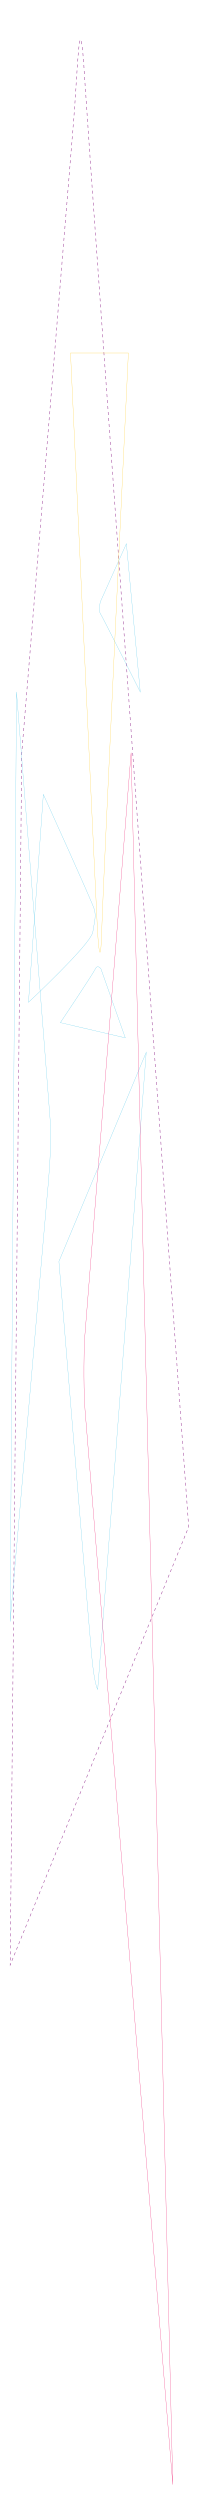
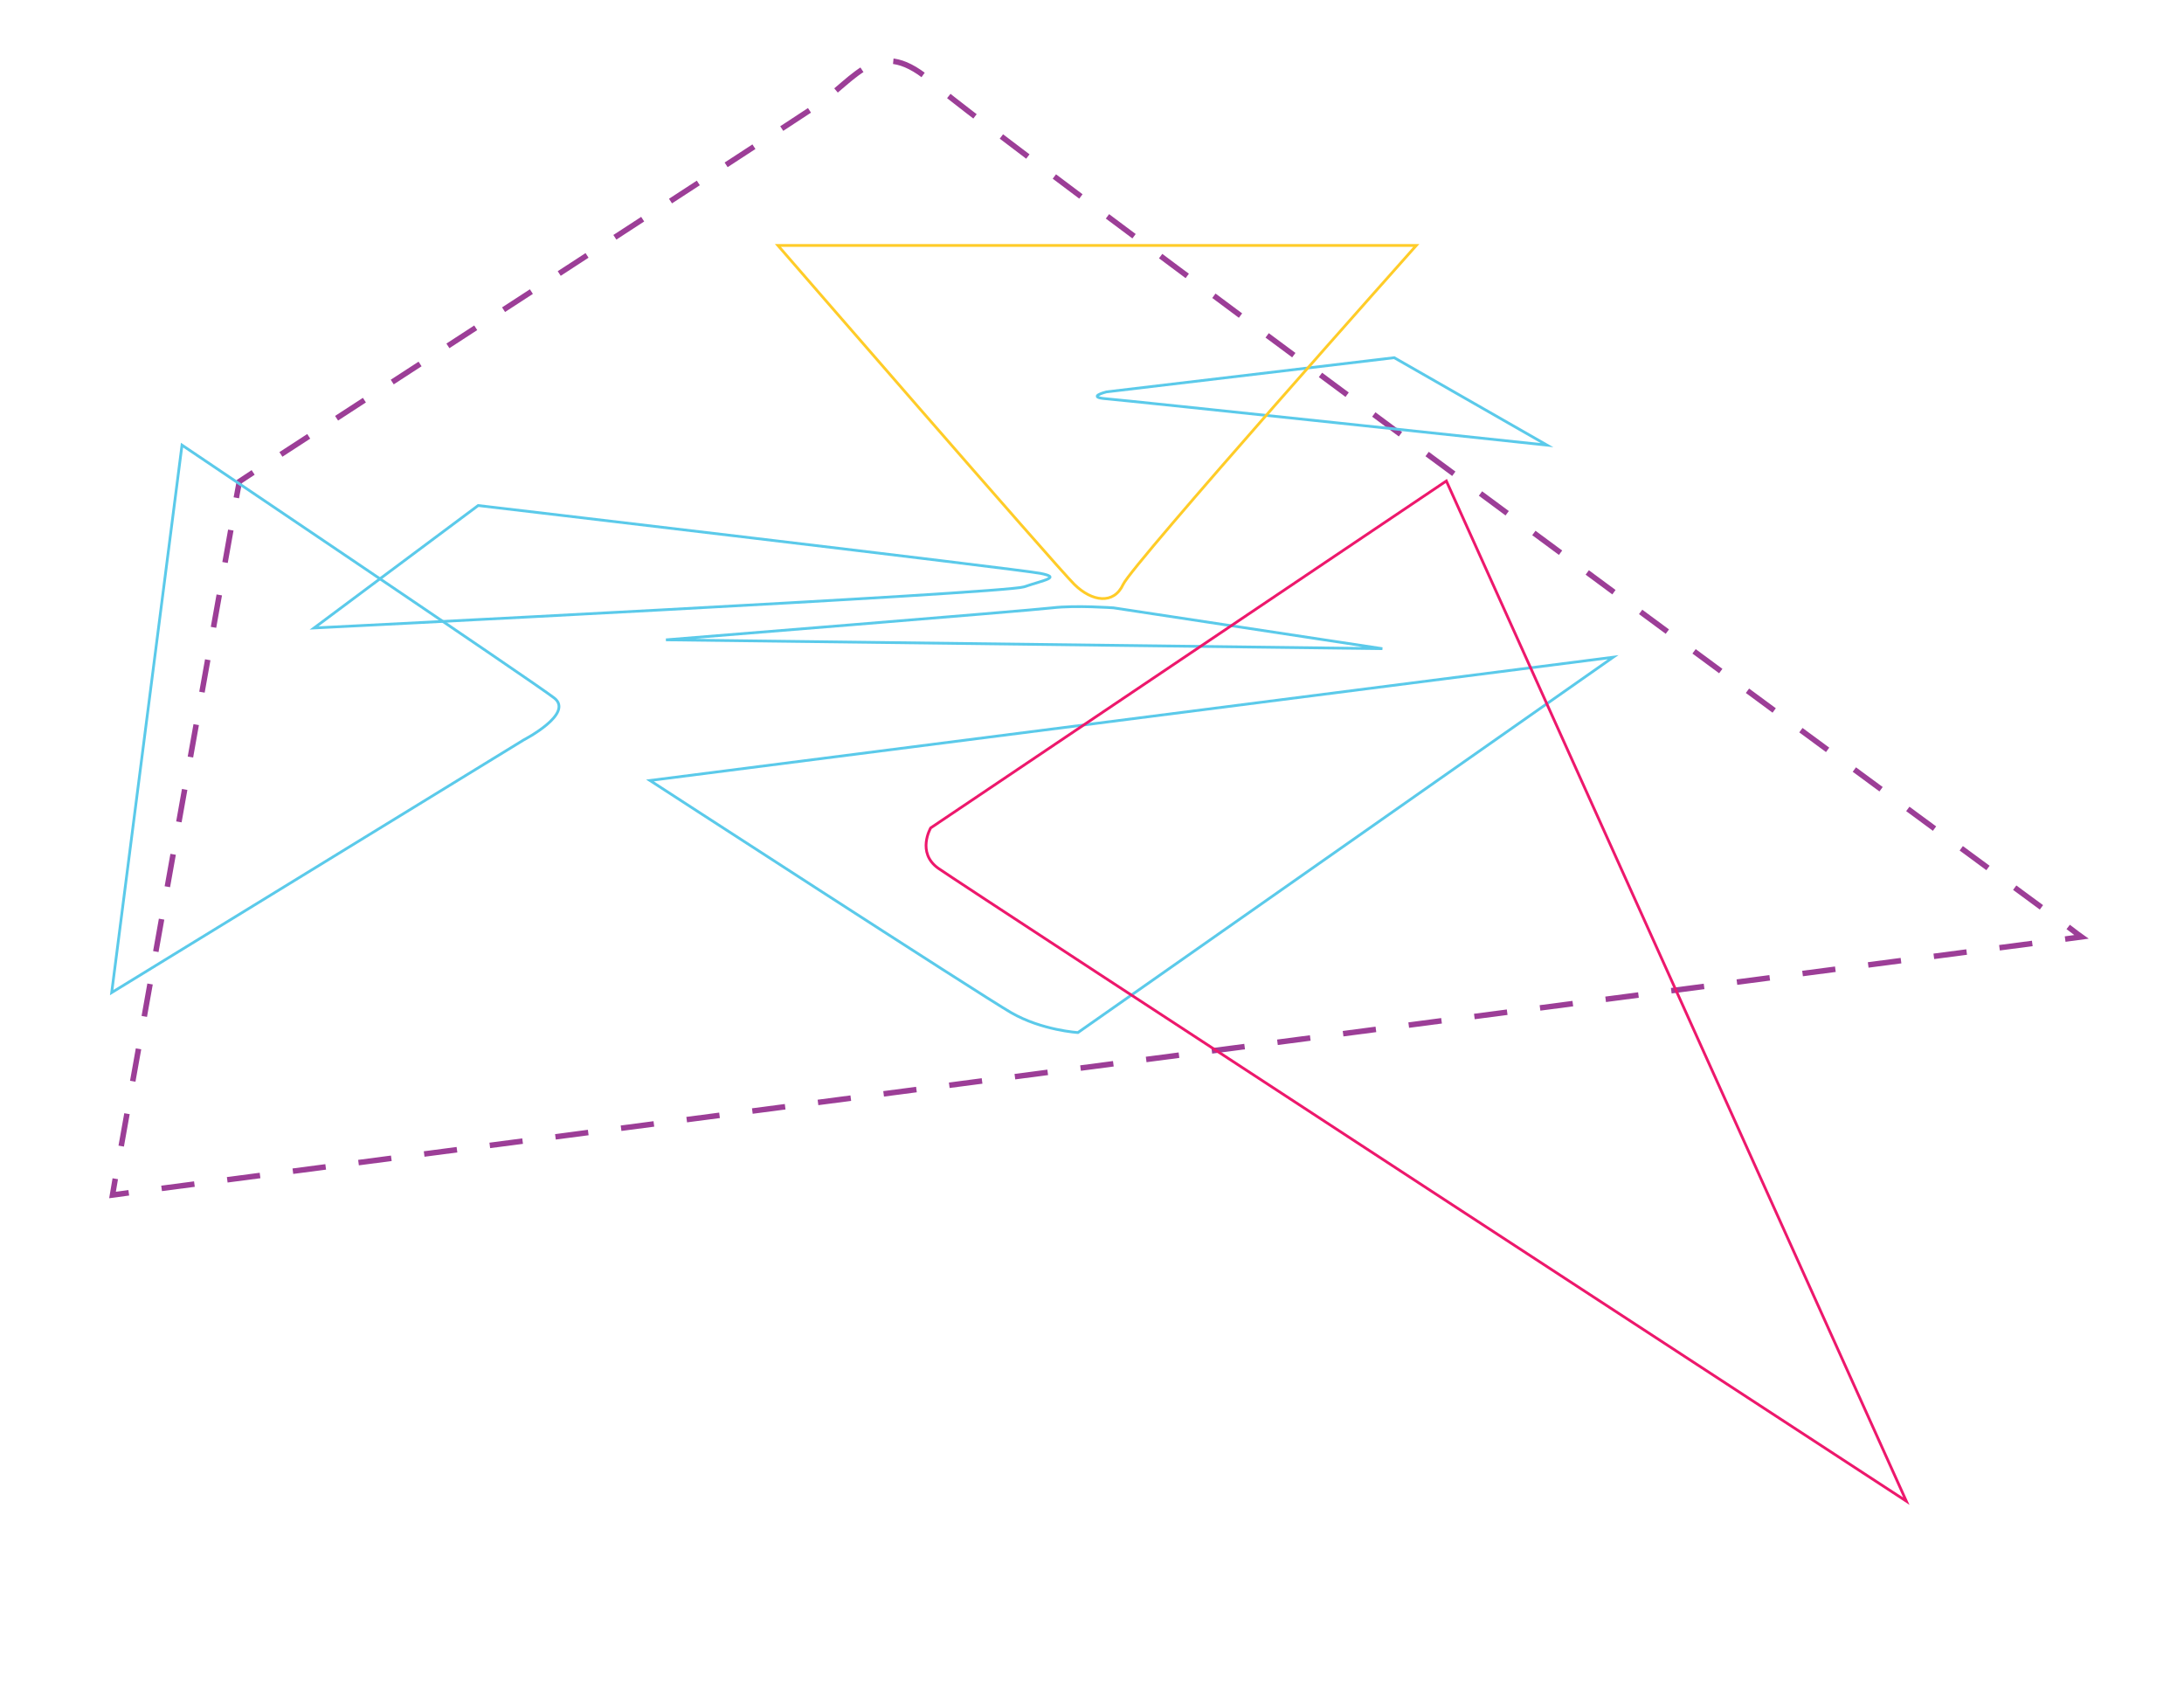
- <svg xmlns="http://www.w3.org/2000/svg" version="1.1" id="Layer_2" x="0px" y="0px" viewBox="0 0 792 10002" style="enable-background:new 0 0 792 10002;" xml:space="preserve">
+ <svg xmlns="http://www.w3.org/2000/svg" version="1.1" id="Layer_2" x="0px" y="0px" viewBox="0 0 792 612" style="enable-background:new 0 0 792 612;" xml:space="preserve">
  <style type="text/css">
	.st0{fill:none;stroke:#9C3E97;stroke-width:2;stroke-miterlimit:10;}
- 	.st1{fill:none;stroke:#9C3E97;stroke-width:2;stroke-miterlimit:10;stroke-dasharray:11.997,11.997;}
- 	.st2{fill:none;stroke:#5BCAEA;stroke-miterlimit:10;}
- 	.st3{fill:none;stroke:#ED186C;stroke-miterlimit:10;}
- 	.st4{fill:none;stroke:#FFCC28;stroke-miterlimit:10;}
+ 	.st1{fill:none;stroke:#9C3E97;stroke-width:2;stroke-miterlimit:10;stroke-dasharray:12.003,12.003;}
+ 	.st2{fill:none;stroke:#9C3E97;stroke-width:2;stroke-miterlimit:10;stroke-dasharray:12.037,12.037;}
+ 	.st3{fill:none;stroke:#9C3E97;stroke-width:2;stroke-miterlimit:10;stroke-dasharray:11.941,11.941;}
+ 	.st4{fill:none;stroke:#5BCAEA;stroke-miterlimit:10;}
+ 	.st5{fill:none;stroke:#ED186C;stroke-miterlimit:10;}
+ 	.st6{fill:none;stroke:#FFCC28;stroke-miterlimit:10;}
</style>
  <g>
    <g>
-       <polyline class="st0" points="40.8,7855.3 40.8,7861.3 43.1,7855.7   " />
-       <path class="st1" d="M47.6,7844.6l707.3-1736c0,0-395.5-5445.8-416-5792.3s-27.8-42-43.1,151.5    C280.4,661.3,86.8,3015.5,86.8,3015.5L40.9,7849.3" />
+       <polyline class="st0" points="41.8,427.4 40.8,433.3 46.7,432.5   " />
+       <line class="st1" x1="58.6" y1="430.9" x2="743" y2="341.3" />
+       <path class="st0" d="M748.9,340.5l5.9-0.8c0,0-1.7-1.2-4.8-3.6" />
+       <path class="st2" d="M740.3,329C668.8,276.4,357,46.8,338.8,30.5c-20.5-18.5-27.8-2.2-43.1,8.1C282.5,47.4,136.8,142.1,96.9,168" />
+       <path class="st0" d="M91.8,171.3c-3.2,2.1-5,3.3-5,3.3l-1.1,5.9" />
+       <line class="st3" x1="83.7" y1="192.2" x2="42.9" y2="421.5" />
    </g>
  </g>
-   <path class="st2" d="M40.5,6487.4l149.4-1716.6c0,0,18.4-178.1,11.1-285.2c-7.3-107.1-135-1717.2-135-1717.2L40.5,6487.4z" />
-   <path class="st2" d="M390.9,6759.5L585,4210.1L235.7,5047c0,0,119.9,1457.1,131,1576.2S390.9,6759.5,390.9,6759.5z" />
-   <path class="st2" d="M241.5,4091.4l259.8,60.9L403.8,3876c0,0-13.8-18.7-22.2,0S241.5,4091.4,241.5,4091.4z" />
-   <path class="st3" d="M337.5,5368.4c0,0-5.2,165.8,2.7,272.8c8,107,351.1,4298.8,351.1,4298.8L524.5,3011.6L337.5,5368.4z" />
-   <path class="st2" d="M401.2,2408.2c0,0-7.5,35.7,0,46.1c7.5,10.4,159.9,314.1,159.9,314.1l-55.4-593.2L401.2,2408.2z" />
-   <path class="st2" d="M113.9,4010l59.5-831.8c0,0,196.4,432.1,203.9,459.9s1.7,42.6-6,91C363.7,3777.5,113.9,4010,113.9,4010z" />
-   <path class="st4" d="M282.1,1412.2h231.5c0,0-102.9,2162.5-106.3,2301.2c-3.4,138.7-11.3,118.1-17.7,0  C383.1,3595.3,282.1,1412.2,282.1,1412.2z" />
+   <path class="st4" d="M40.5,359.9l149.4-91.6c0,0,18.4-9.5,11.1-15.2c-7.3-5.7-135-91.7-135-91.7L40.5,359.9z" />
+   <path class="st4" d="M390.9,374.4L585,238.3L235.7,283c0,0,119.9,77.8,131,84.2S390.9,374.4,390.9,374.4z" />
+   <path class="st4" d="M241.5,232l259.8,3.2l-97.5-14.8c0,0-13.8-1-22.2,0S241.5,232,241.5,232z" />
+   <path class="st5" d="M337.5,300.2c0,0-5.2,8.9,2.7,14.6c8,5.7,351.1,229.5,351.1,229.5L524.5,174.4L337.5,300.2z" />
+   <path class="st4" d="M401.2,142.1c0,0-7.5,1.9,0,2.5S561,161.4,561,161.4l-55.4-31.7L401.2,142.1z" />
+   <path class="st4" d="M113.9,227.7l59.5-44.4c0,0,196.4,23.1,203.9,24.6s1.7,2.3-6,4.9C363.7,215.2,113.9,227.7,113.9,227.7z" />
+   <path class="st6" d="M282.1,89h231.5c0,0-102.9,115.5-106.3,122.9c-3.4,7.4-11.3,6.3-17.7,0C383.1,205.5,282.1,89,282.1,89z" />
</svg>
